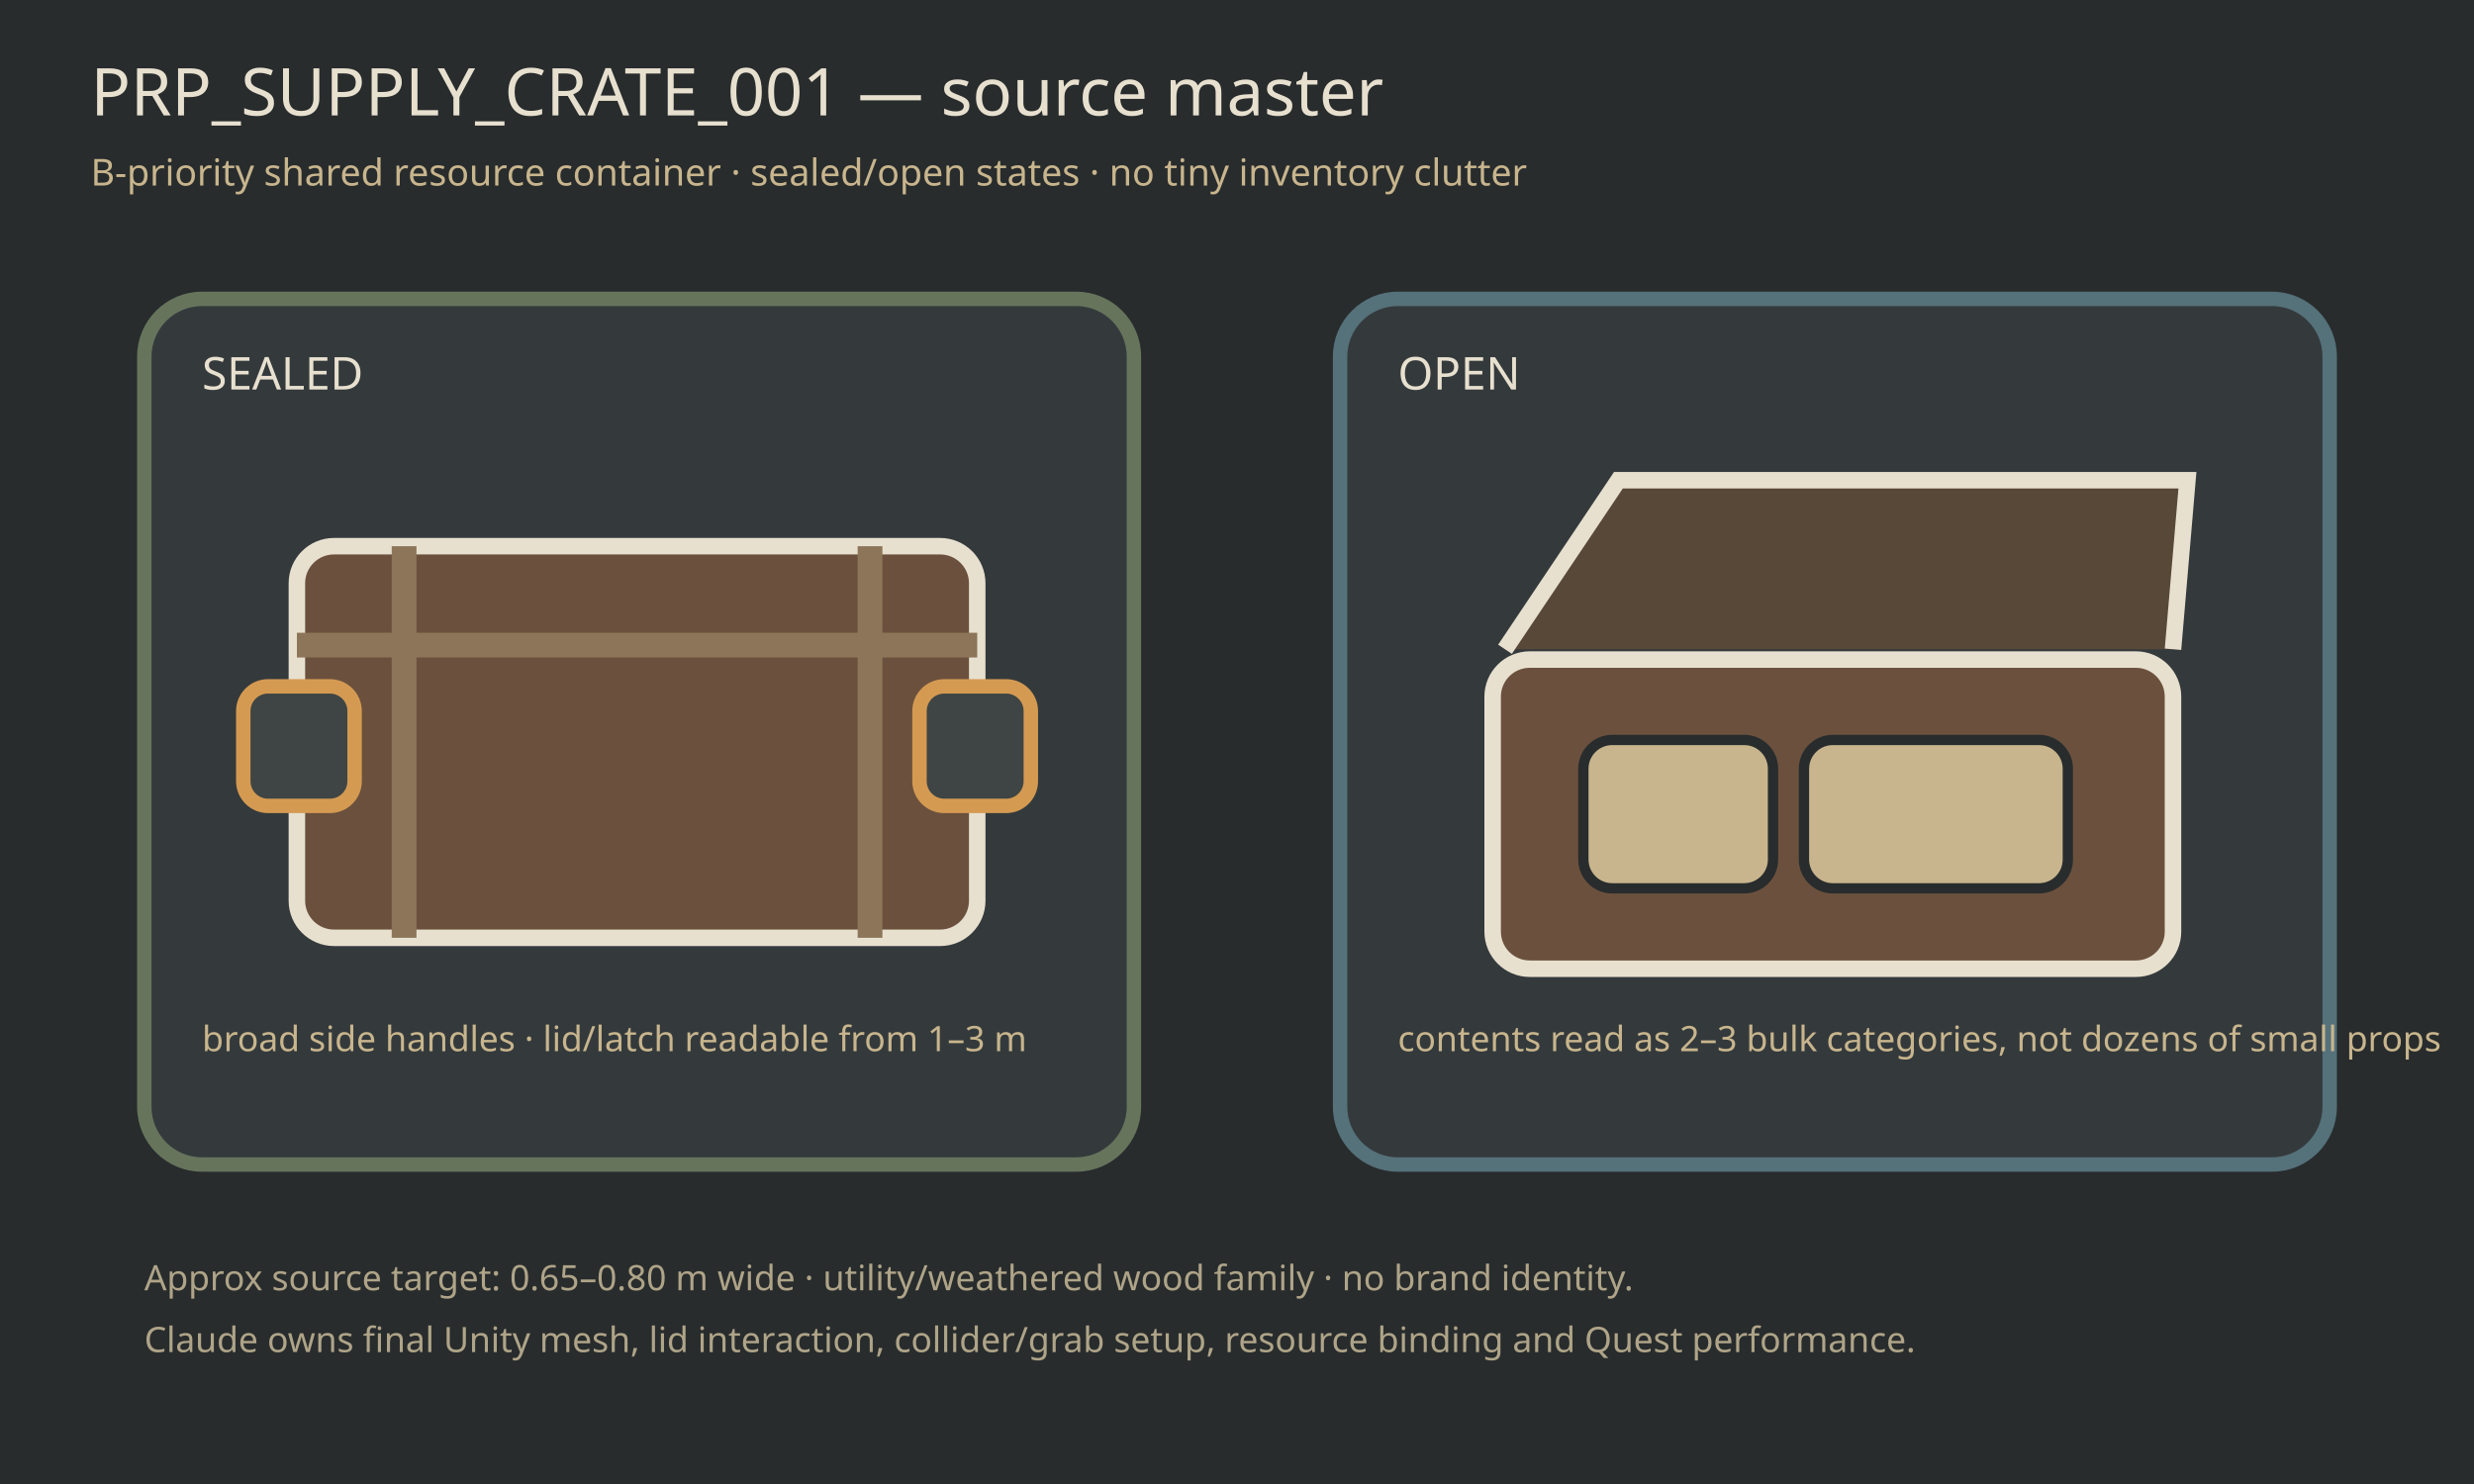
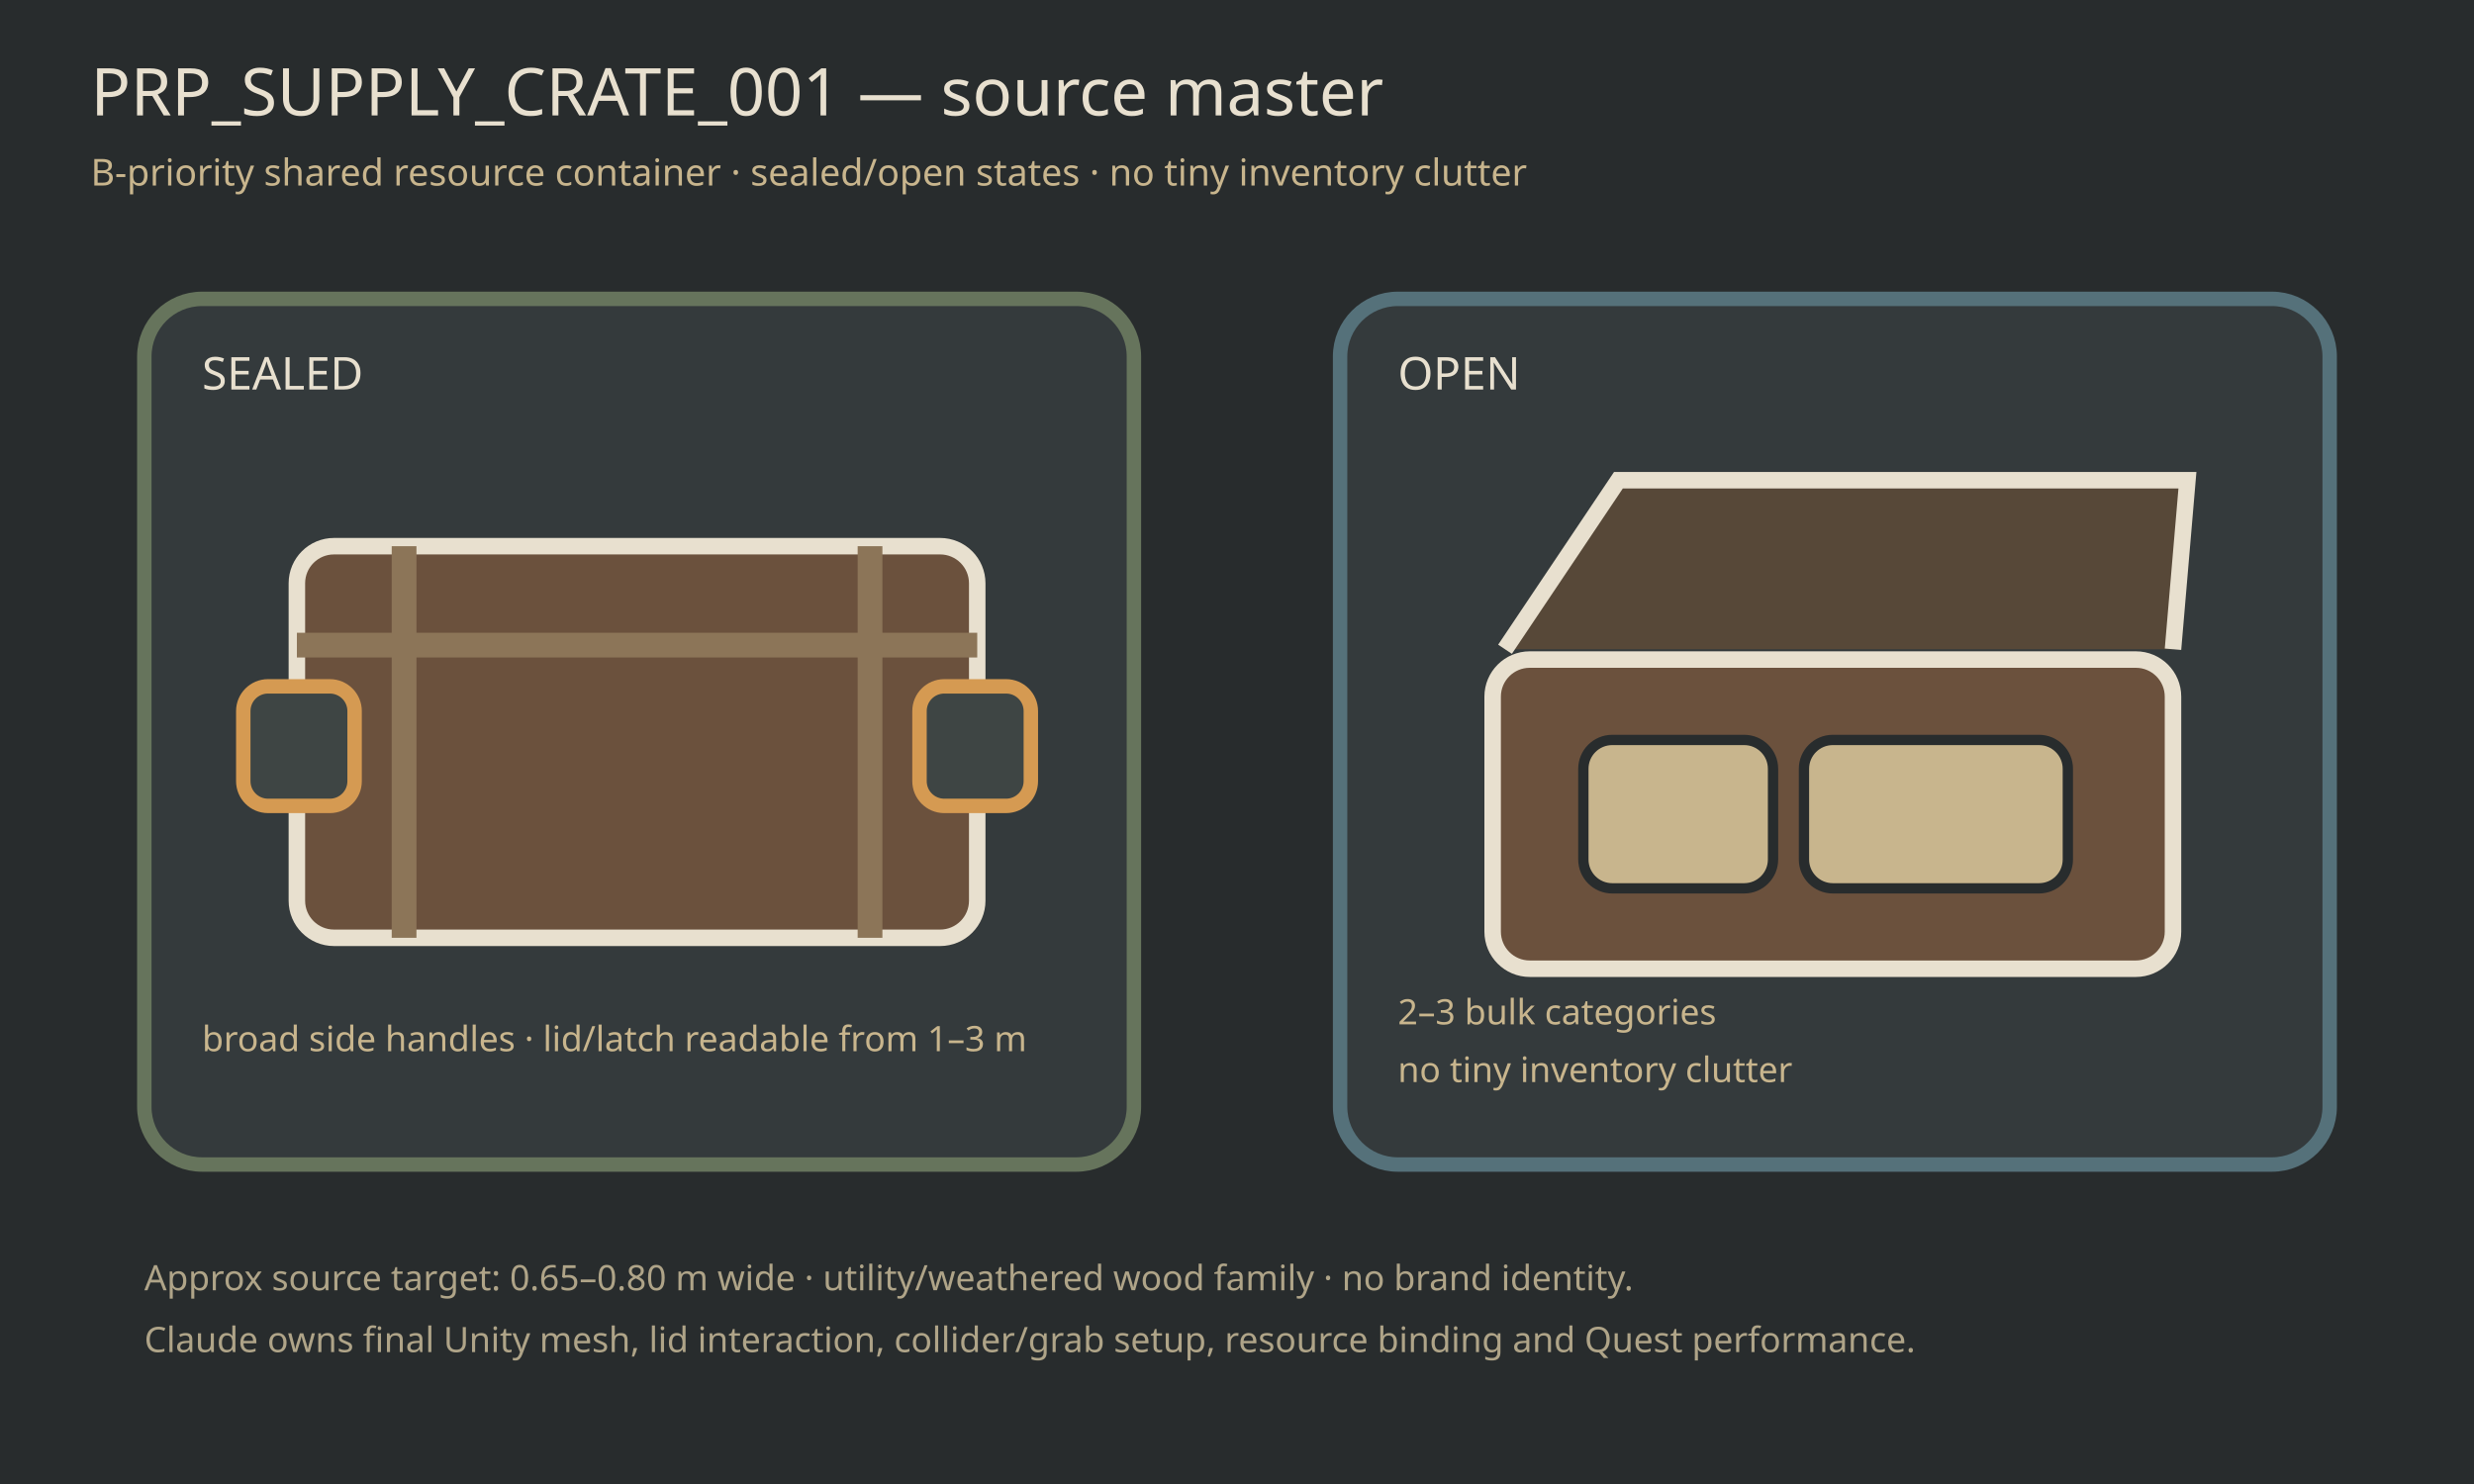
<svg xmlns="http://www.w3.org/2000/svg" viewBox="0 0 1200 720">
  <rect width="1200" height="720" fill="#282C2D" />
  <text x="44" y="56" fill="#E8E0CF" font-size="32" font-family="sans-serif">PRP_SUPPLY_CRATE_001 — source master</text>
  <text x="44" y="90" fill="#C8B58D" font-size="18" font-family="sans-serif">B-priority shared resource container · sealed/open states · no tiny inventory clutter</text>
  <g font-family="sans-serif">
    <g transform="translate(70 145)">
      <rect width="480" height="420" rx="28" fill="#343A3C" stroke="#66745C" stroke-width="7" />
      <text x="28" y="44" fill="#E8E0CF" font-size="22">SEALED</text>
      <rect x="74" y="120" width="330" height="190" rx="18" fill="#6B513D" stroke="#E8E0CF" stroke-width="8" />
      <path d="M74 168h330M126 120v190M352 120v190" stroke="#8C7558" stroke-width="12" />
      <rect x="48" y="188" width="54" height="58" rx="12" fill="#3E4544" stroke="#D59A52" stroke-width="7" />
      <rect x="376" y="188" width="54" height="58" rx="12" fill="#3E4544" stroke="#D59A52" stroke-width="7" />
      <text x="28" y="365" fill="#C8B58D" font-size="17">broad side handles · lid/latch readable from 1–3 m</text>
    </g>
    <g transform="translate(650 145)">
      <rect width="480" height="420" rx="28" fill="#343A3C" stroke="#55717A" stroke-width="7" />
      <text x="28" y="44" fill="#E8E0CF" font-size="22">OPEN</text>
      <rect x="74" y="175" width="330" height="150" rx="18" fill="#6B513D" stroke="#E8E0CF" stroke-width="8" />
      <path d="M80 170l55-82h276l-7 82" fill="#574838" stroke="#E8E0CF" stroke-width="8" />
      <g fill="#C8B58D" stroke="#282C2D" stroke-width="5">
        <rect x="118" y="214" width="92" height="72" rx="14" />
        <rect x="225" y="214" width="128" height="72" rx="14" />
      </g>
-       <text x="28" y="365" fill="#C8B58D" font-size="17">contents read as 2–3 bulk categories, not dozens of small props</text>
+       <text x="28" y="352" fill="#C8B58D" font-size="17">2–3 bulk categories</text>
+       <text x="28" y="380" fill="#C8B58D" font-size="17">no tiny inventory clutter</text>
    </g>
  </g>
  <text x="70" y="626" fill="#AFA488" font-size="17" font-family="sans-serif">Approx source target: 0.65–0.80 m wide · utility/weathered wood family · no brand identity.</text>
  <text x="70" y="656" fill="#AFA488" font-size="17" font-family="sans-serif">Claude owns final Unity mesh, lid interaction, collider/grab setup, resource binding and Quest performance.</text>
</svg>
